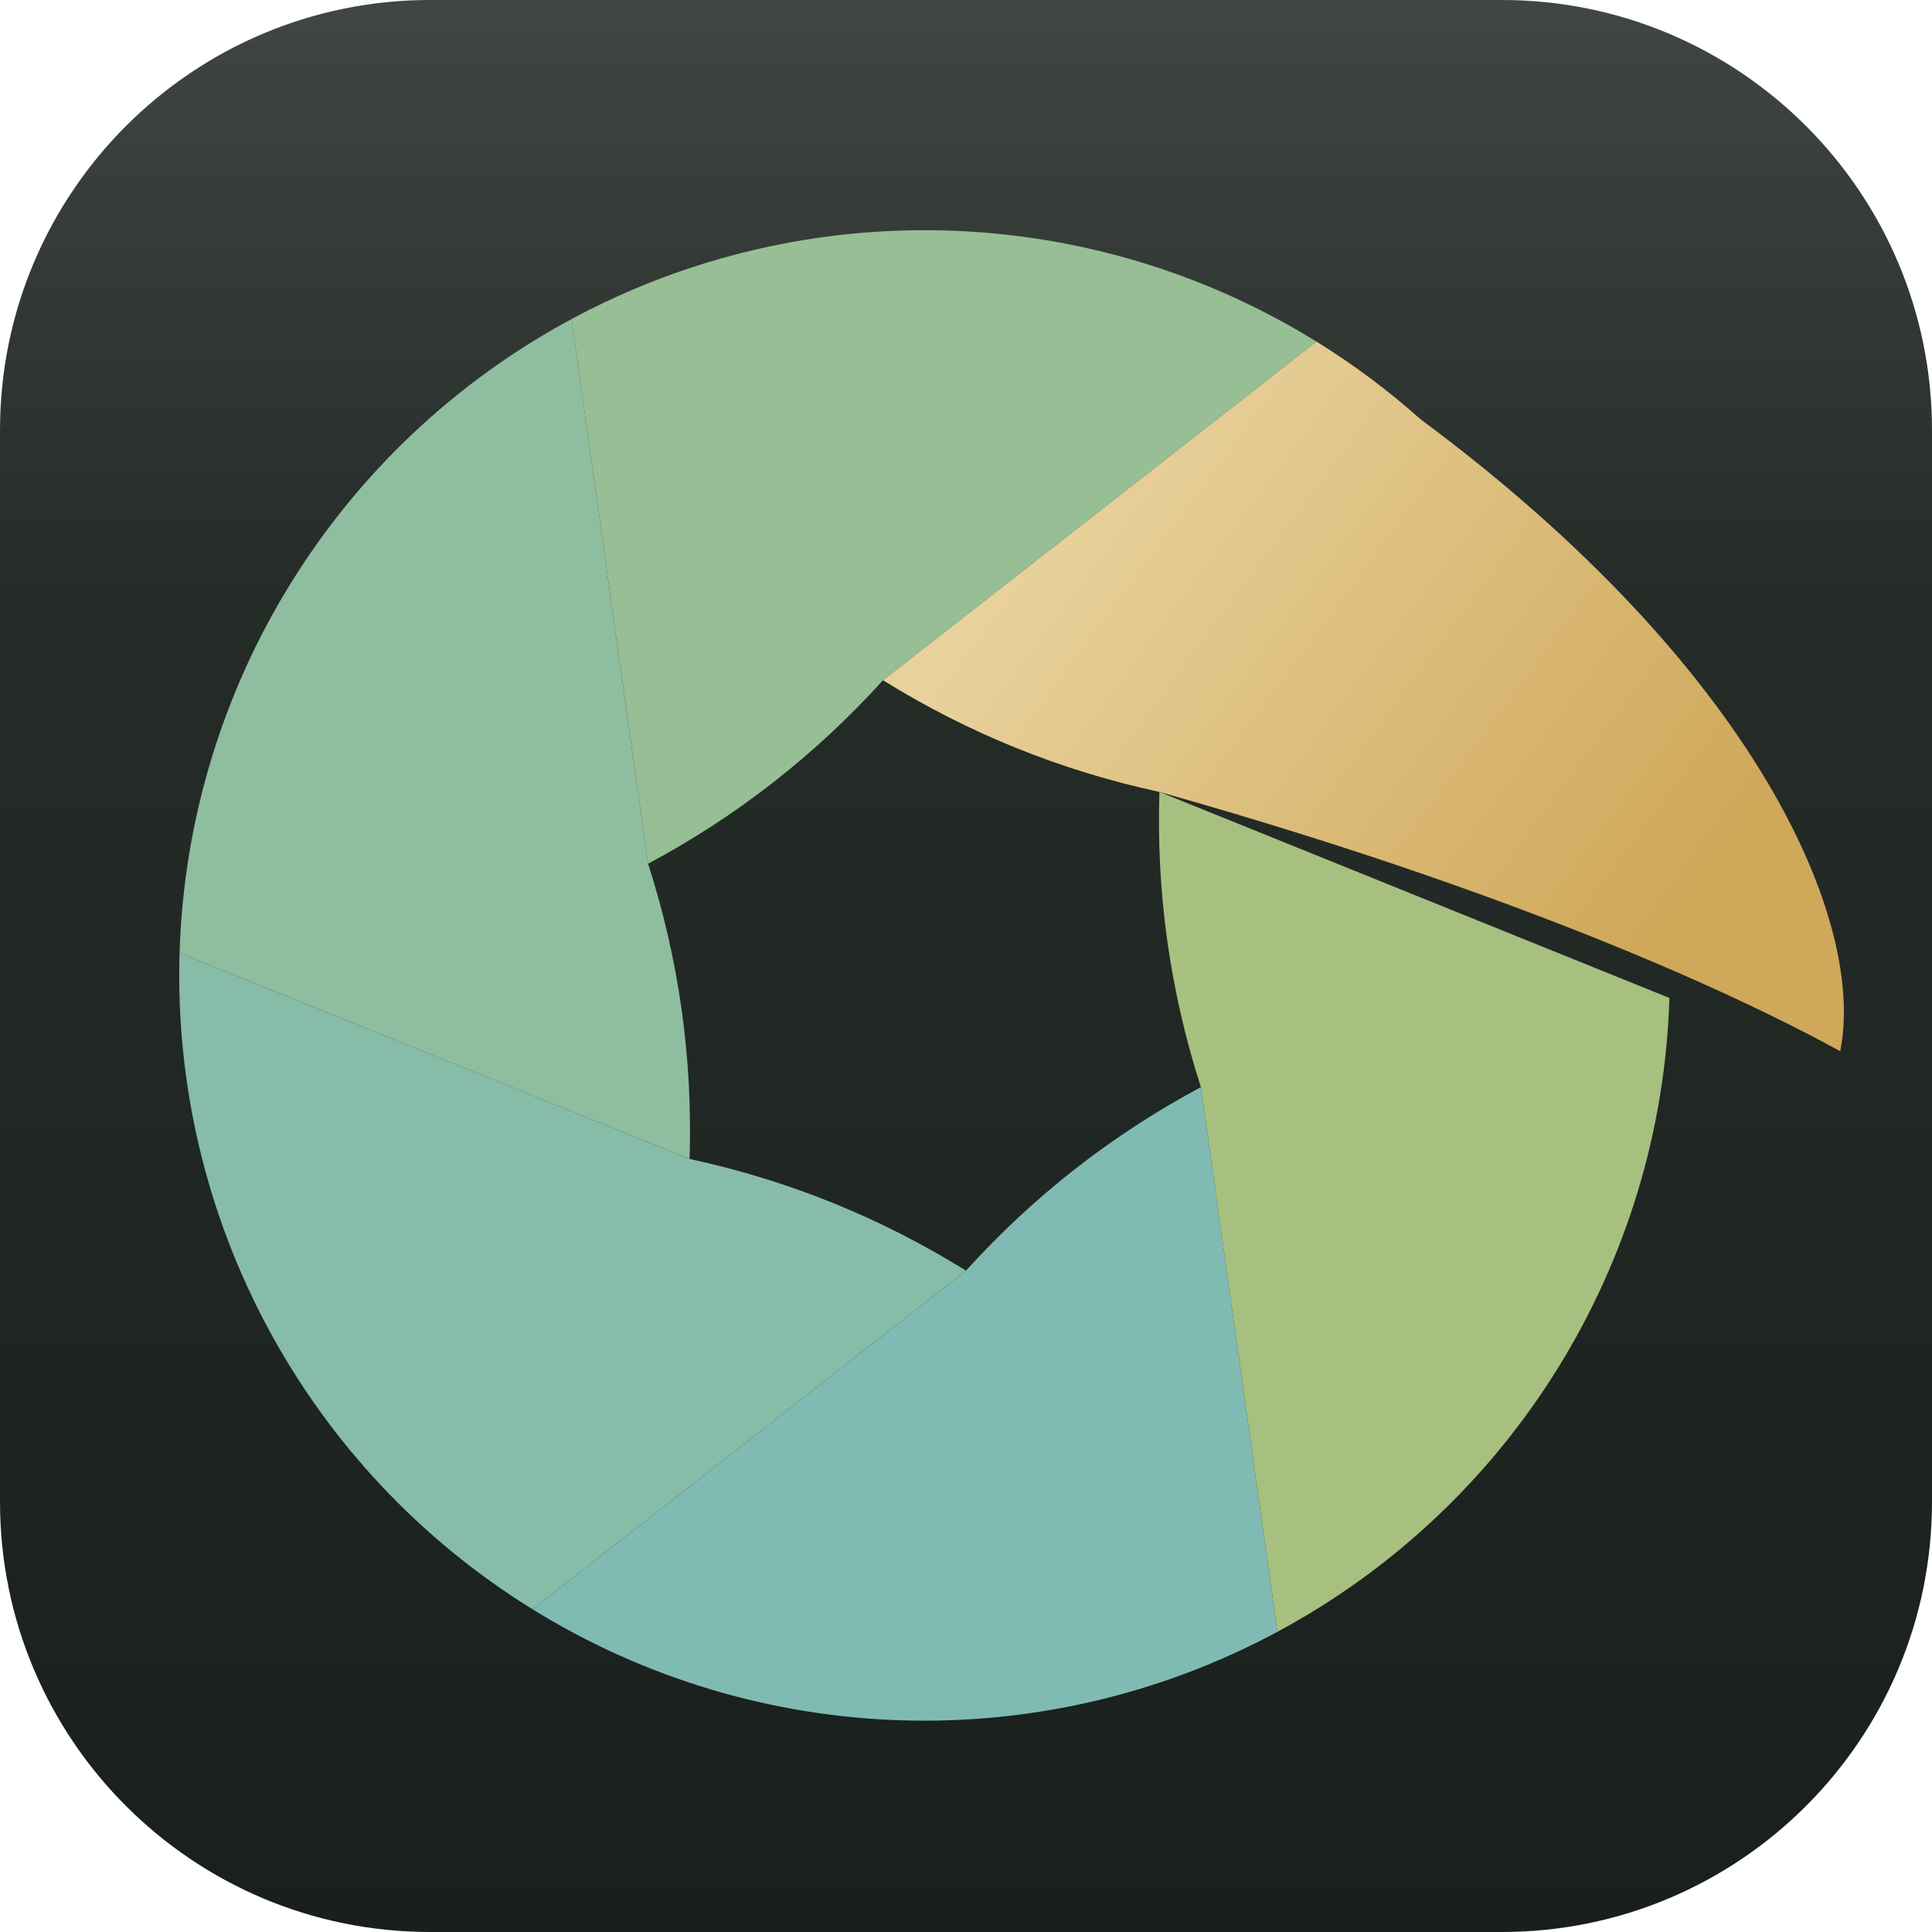
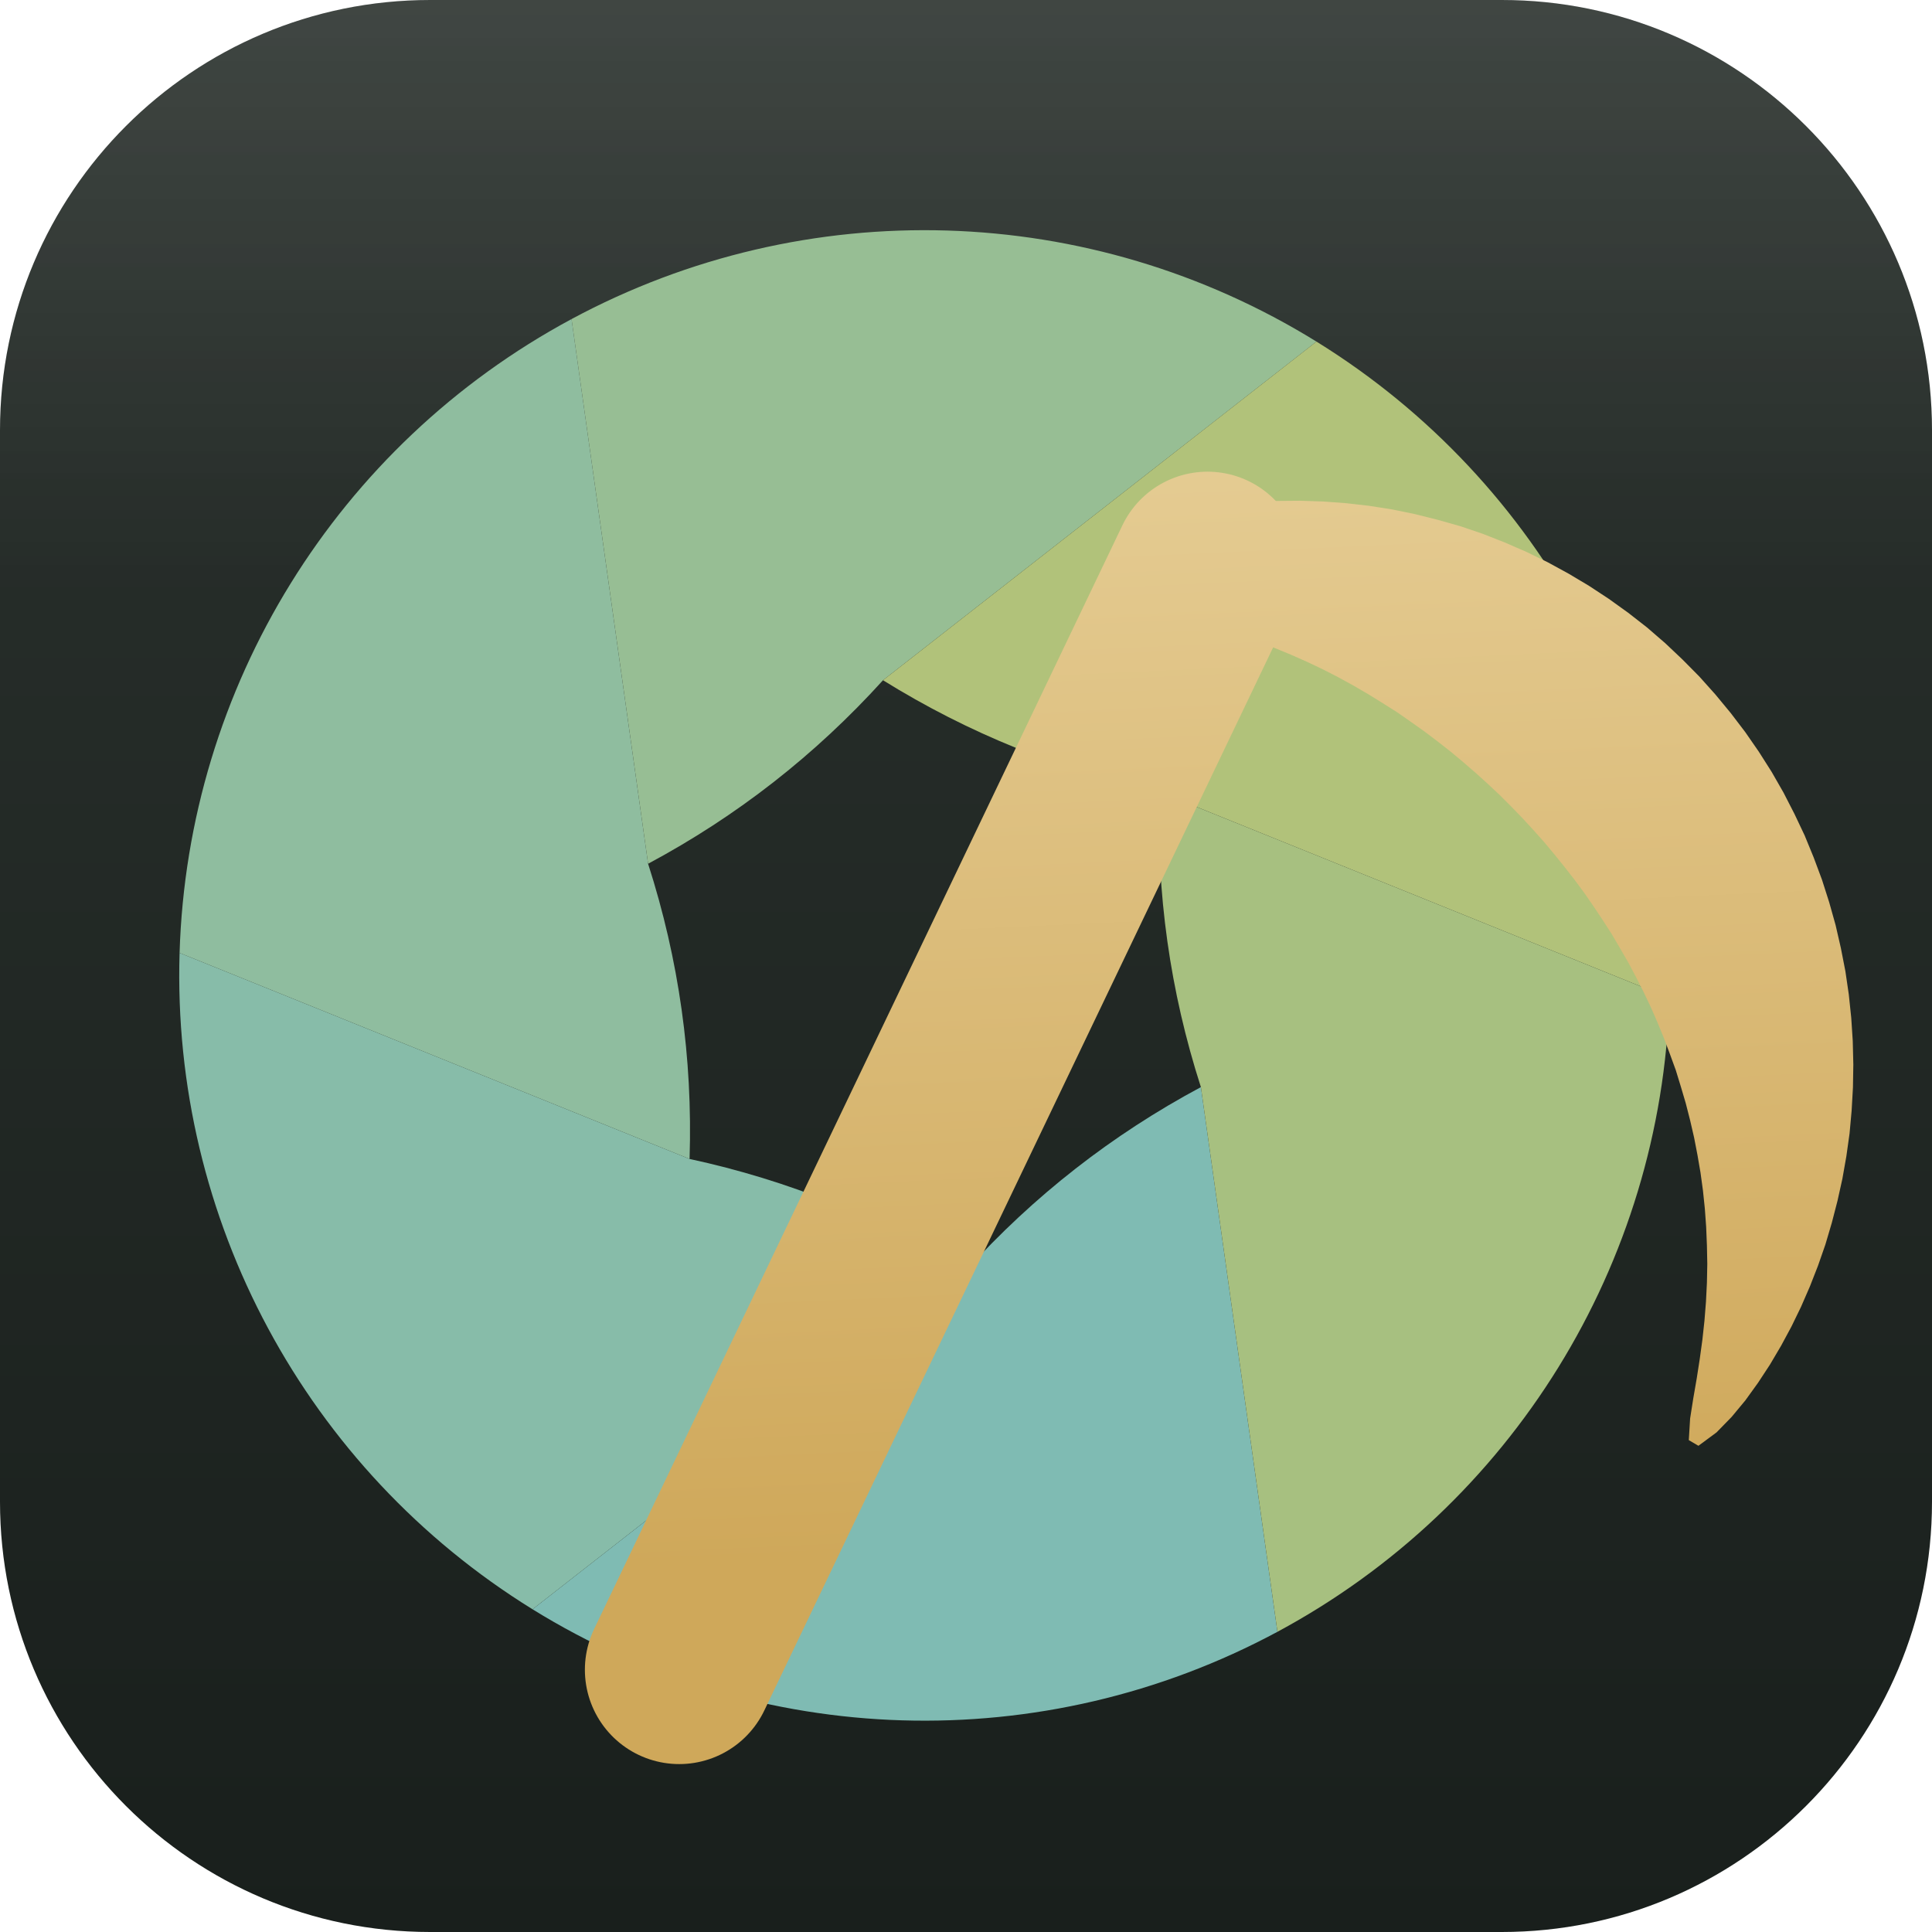
<svg xmlns="http://www.w3.org/2000/svg" width="1024" height="1024" viewBox="0 0 1024 1024">
  <defs>
    <linearGradient id="bg" x1="0" y1="0" x2="0" y2="1">
      <stop offset="0" stop-color="#2B322E" />
      <stop offset="1" stop-color="#191F1C" />
    </linearGradient>
    <linearGradient id="sheen" x1="0" y1="0" x2="0" y2="1">
      <stop offset="0" stop-color="#FFFFFF" stop-opacity="0.10" />
      <stop offset="0.30" stop-color="#FFFFFF" stop-opacity="0" />
    </linearGradient>
-     <linearGradient id="amb" gradientUnits="userSpaceOnUse" x1="640" y1="190" x2="950" y2="420">
+     <linearGradient id="amb" gradientUnits="userSpaceOnUse" x1="770" y1="150" x2="800" y2="810">
      <stop offset="0" stop-color="#E8D19B" />
      <stop offset="1" stop-color="#CFA85A" />
    </linearGradient>
  </defs>
  <rect x="0" y="0" width="1024" height="1024" rx="228" ry="228" fill="url(#bg)" />
  <rect x="0" y="0" width="1024" height="1024" rx="228" ry="228" fill="url(#sheen)" />
  <g transform="translate(-22,5)">
    <path fill="#7FBBB3" d="M 658.50 571.19 L 699.07 859.89 A 395 395 0 0 1 304.25 847.95 L 533.99 668.46 Q 587.82 609.04 658.50 571.19 Z" />
    <path fill="#87BCA9" d="M 533.99 668.46 L 304.25 847.95 A 395 395 0 0 1 117.18 500.06 L 387.49 609.27 Q 465.87 626.18 533.99 668.46 Z" />
    <path fill="#8FBD9F" d="M 387.49 609.27 L 117.18 500.06 A 395 395 0 0 1 324.93 164.11 L 365.50 452.81 Q 390.05 529.14 387.49 609.27 Z" />
    <path fill="#97BE94" d="M 365.50 452.81 L 324.93 164.11 A 395 395 0 0 1 719.75 176.05 L 490.01 355.54 Q 436.18 414.96 365.50 452.81 Z" />
-     <path fill="url(#amb)" d="M 490.01 355.54 L 719.75 176.05 A 395 395 0 0 1 774.93 217.23 C 952.90 349.19 1011.19 483.50 997.34 552.18 C 963.49 533.55 849.97 474.88 636.51 414.73 Q 558.13 397.82 490.01 355.54 Z" />
+     <path fill="#B1C27A" d="M 490.01 355.54 L 719.75 176.05 A 395 395 0 0 1 906.82 523.94 L 636.51 414.73 Q 558.13 397.82 490.01 355.54 Z" />
    <path fill="#A7C080" d="M 636.51 414.73 L 906.82 523.94 A 395 395 0 0 1 699.07 859.89 L 658.50 571.19 Q 633.95 494.86 636.51 414.73 Z" />
  </g>
+   <g>
+     <path d="M 360 885 L 640 300" stroke="url(#amb)" stroke-width="100" stroke-linecap="round" fill="none" />
+     <path fill="url(#amb)" d="M 641.1 268.9 L 652.9 267.3 L 664.9 266.2 L 677.0 265.5 L 689.1 265.4 L 701.3 265.8 L 713.5 266.7 L 725.7 268.1 L 737.8 270.0 L 750.0 272.5 L 762.0 275.5 L 774.0 278.9 L 785.8 282.9 L 797.5 287.5 L 809.0 292.5 L 820.3 298.0 L 831.3 304.0 L 842.2 310.5 L 852.7 317.4 L 863.0 324.8 L 873.0 332.6 L 882.6 340.9 L 891.8 349.6 L 900.7 358.6 L 909.2 368.1 L 917.3 377.9 L 925.0 388.0 L 932.2 398.4 L 939.0 409.1 L 945.3 420.1 L 951.1 431.4 L 956.5 442.8 L 961.3 454.5 L 965.7 466.3 L 969.5 478.2 L 972.9 490.3 L 975.7 502.5 L 978.1 514.8 L 979.9 527.1 L 981.2 539.5 L 982.0 551.8 L 982.3 564.2 L 982.1 576.4 L 981.4 588.7 L 980.3 600.8 L 978.6 612.9 L 976.5 624.8 L 973.9 636.5 L 970.9 648.1 L 967.5 659.6 L 963.6 670.8 L 959.3 681.8 L 954.6 692.6 L 949.5 703.1 L 944.0 713.3 L 938.1 723.3 L 931.8 732.9 L 925.1 742.2 L 917.8 751.0 L 909.8 759.2 L 900.2 766.3 L 895.1 763.3 L 895.8 751.8 L 897.5 741.0 L 899.3 730.6 L 900.9 720.3 L 902.3 710.1 L 903.4 700.0 L 904.2 689.9 L 904.7 679.9 L 904.9 669.9 L 904.7 660.1 L 904.3 650.3 L 903.6 640.6 L 902.6 631.0 L 901.3 621.5 L 899.7 612.2 L 897.9 602.9 L 895.8 593.8 L 893.5 584.8 L 890.9 576.0 L 888.2 567.2 L 885.1 558.7 L 881.9 550.2 L 878.5 541.9 L 874.9 533.7 L 871.1 525.7 L 867.1 517.8 L 863.0 510.1 L 858.6 502.5 L 854.2 495.0 L 849.5 487.7 L 844.7 480.5 L 839.8 473.4 L 834.7 466.5 L 829.4 459.7 L 824.0 453.0 L 818.5 446.4 L 812.8 440.0 L 807.0 433.7 L 801.0 427.5 L 794.9 421.4 L 788.6 415.5 L 782.2 409.7 L 775.6 404.0 L 768.9 398.4 L 762.0 393.0 L 755.0 387.7 L 747.8 382.6 L 740.5 377.5 L 732.9 372.7 L 725.3 368.0 L 717.4 363.4 L 709.4 359.0 L 701.2 354.8 L 692.8 350.8 L 684.2 347.0 L 675.5 343.4 L 666.6 340.0 L 657.6 336.8 L 648.3 333.8 L 638.9 331.1 Z" />
+   </g>
</svg>
